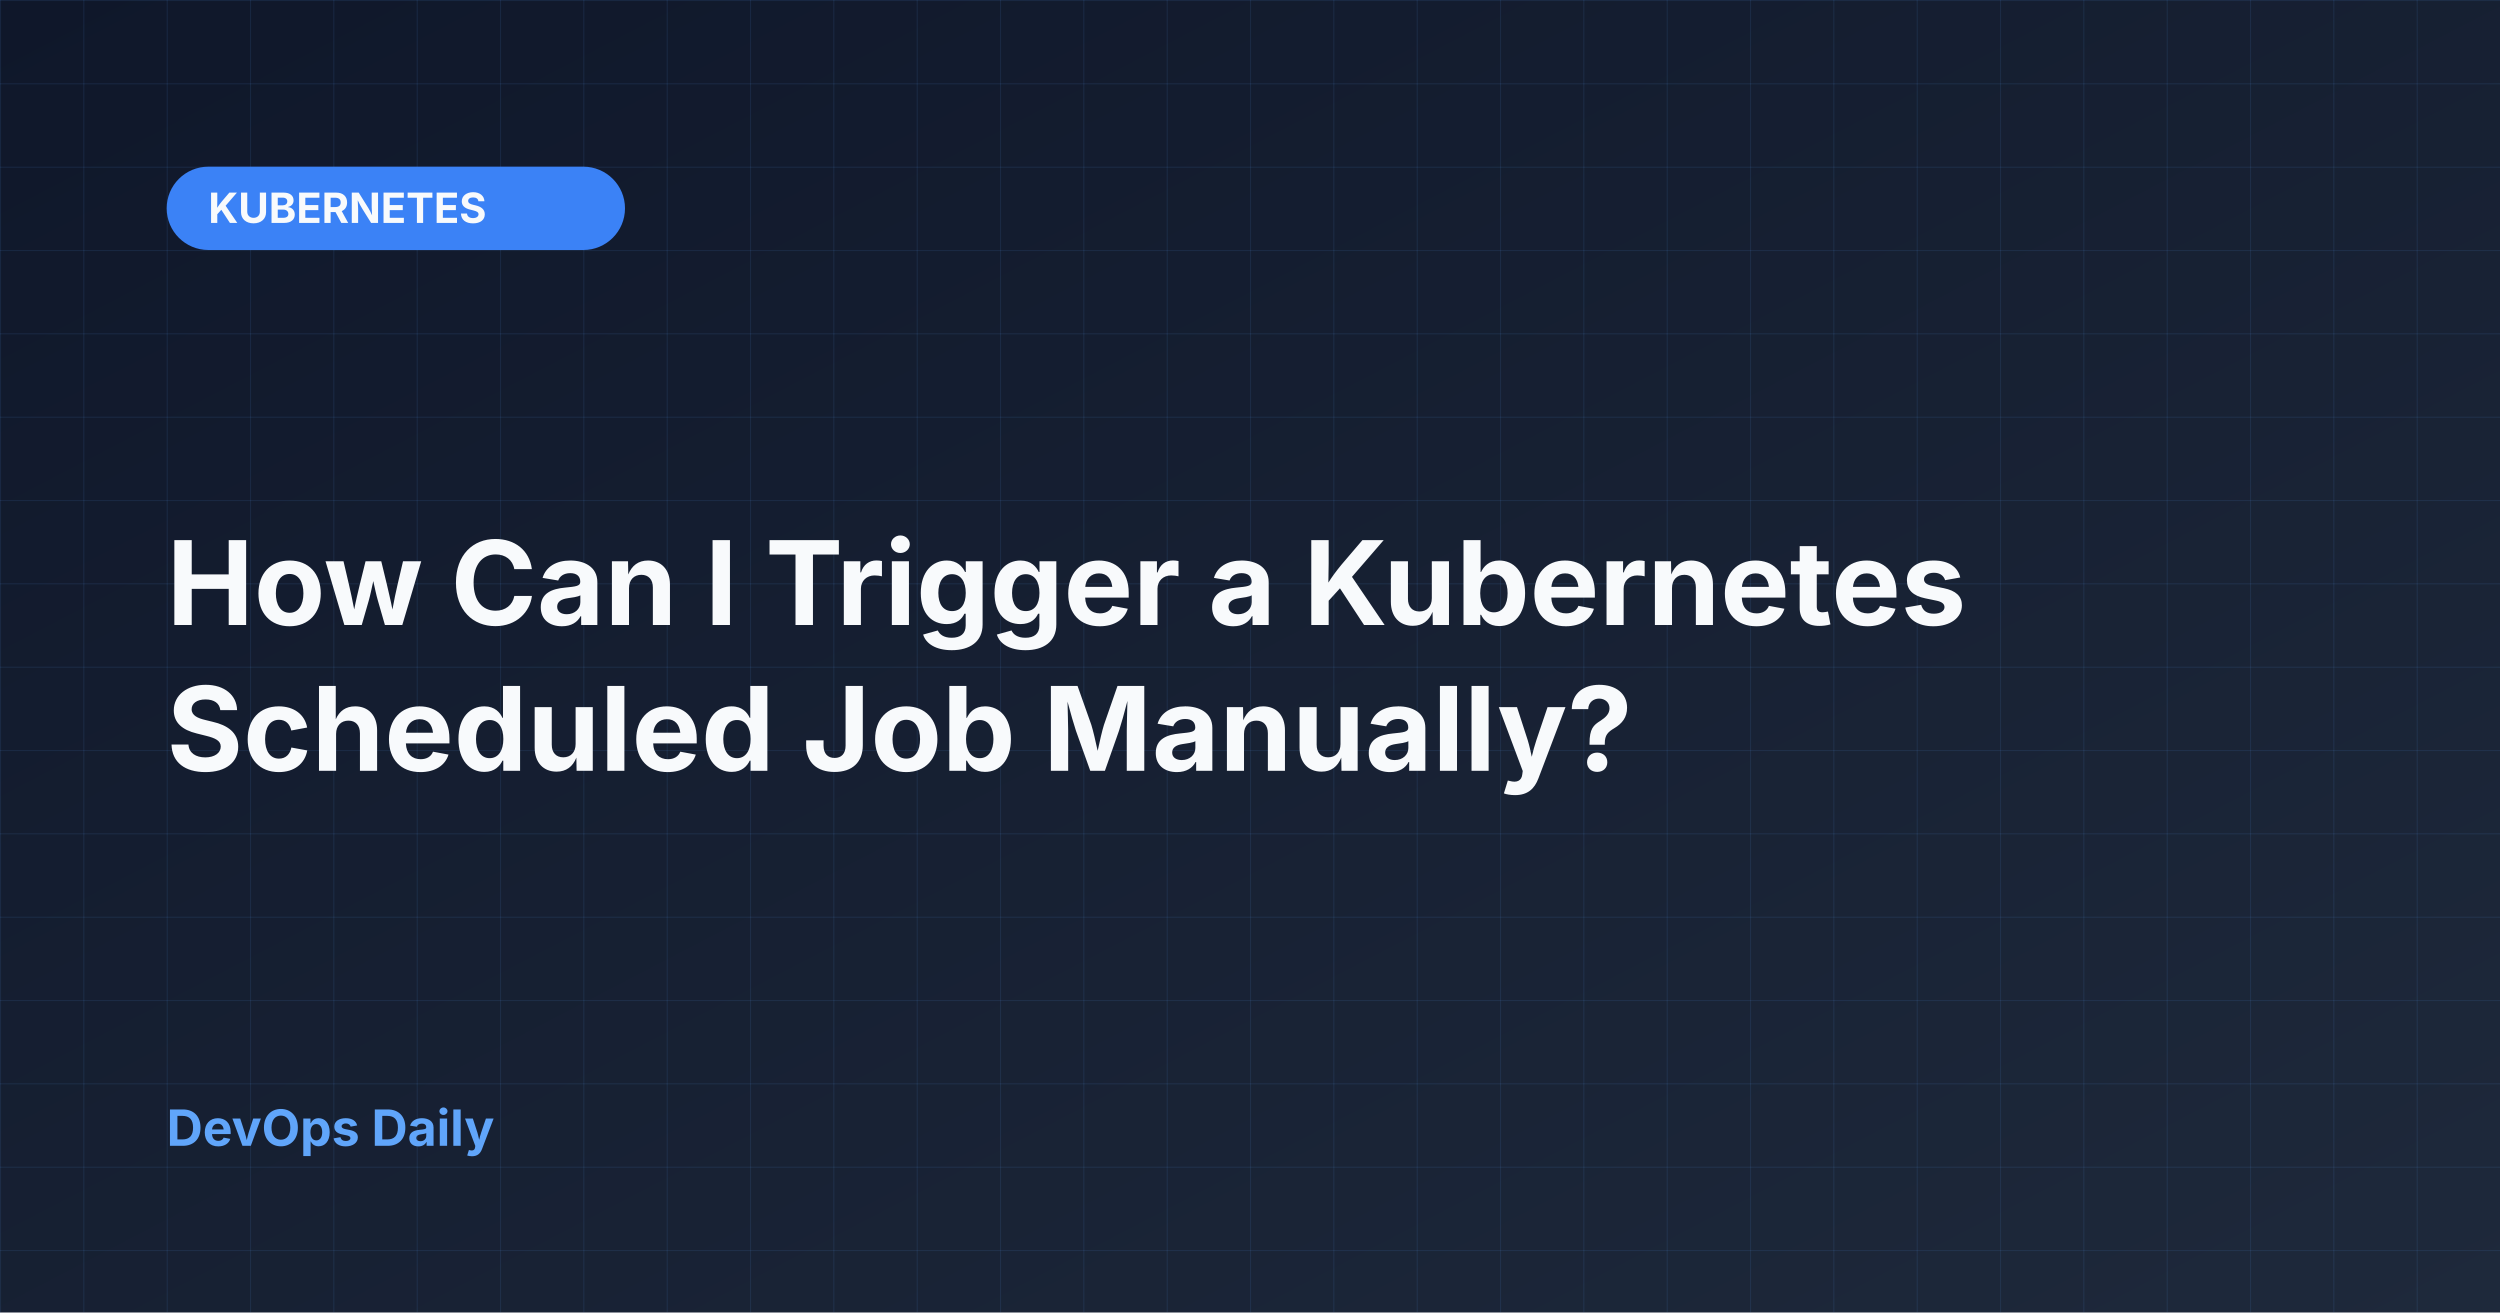
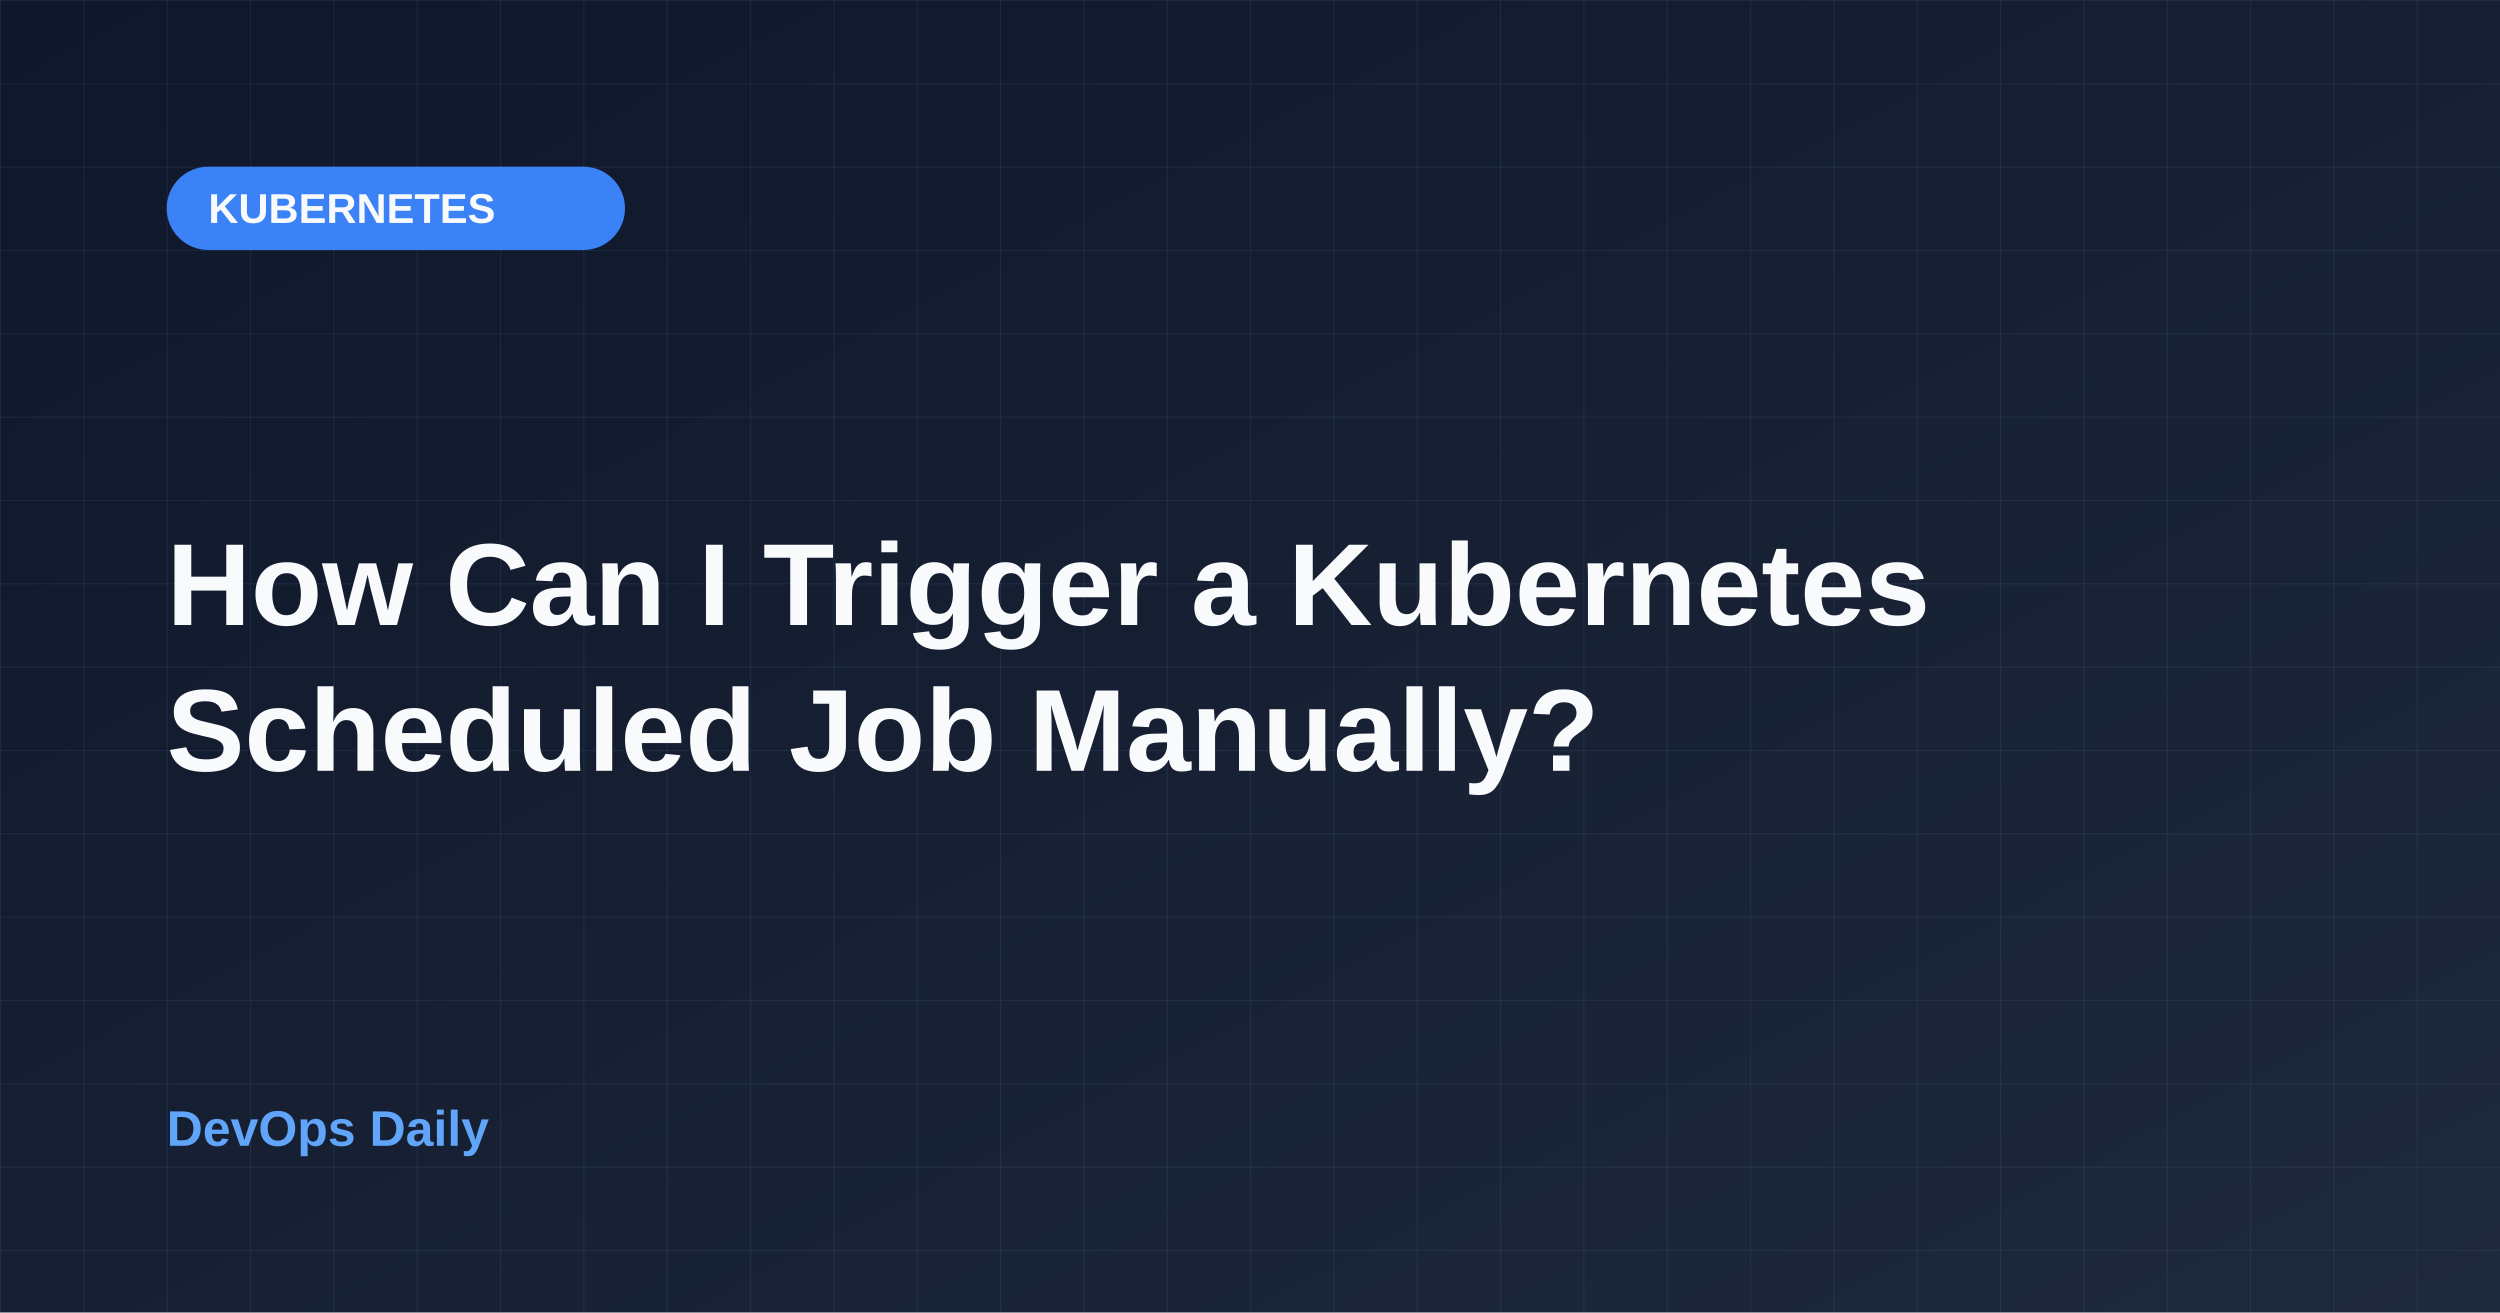
<svg xmlns="http://www.w3.org/2000/svg" width="1200" height="630">
  <defs>
    <linearGradient id="bgGradient" x1="0%" y1="0%" x2="100%" y2="100%">
      <stop offset="0%" style="stop-color:#0f172a;stop-opacity:1" />
      <stop offset="100%" style="stop-color:#1e293b;stop-opacity:1" />
    </linearGradient>
    <pattern id="grid" x="0" y="0" width="40" height="40" patternUnits="userSpaceOnUse">
      <line x1="0" y1="0" x2="0" y2="40" stroke="#60a5fa" stroke-width="1" opacity="0.1" />
      <line x1="0" y1="0" x2="40" y2="0" stroke="#60a5fa" stroke-width="1" opacity="0.1" />
    </pattern>
  </defs>
  <rect width="1200" height="630" fill="url(#bgGradient)" />
  <rect width="1200" height="630" fill="url(#grid)" />
  <rect x="80" y="80" width="220" height="40" rx="20" fill="#3b82f6" />
-   <text x="100" y="107" font-family="system-ui, -apple-system, sans-serif" font-size="20" font-weight="bold" fill="#f8fafc">KUBERNETES</text>
-   <text x="80" y="300" font-family="system-ui, -apple-system, sans-serif" font-size="56" font-weight="bold" fill="#f8fafc">How Can I Trigger a Kubernetes</text>
-   <text x="80" y="370" font-family="system-ui, -apple-system, sans-serif" font-size="56" font-weight="bold" fill="#f8fafc">Scheduled Job Manually?</text>
-   <text x="80" y="550" font-family="system-ui, -apple-system, sans-serif" font-size="24" font-weight="bold" fill="#60a5fa">DevOps Daily</text>
+   <text x="100" y="107" font-family="Arial, sans-serif" font-size="20" font-weight="bold" fill="#f8fafc">KUBERNETES</text>
+   <text x="80" y="300" font-family="Arial, sans-serif" font-size="56" font-weight="bold" fill="#f8fafc">How Can I Trigger a Kubernetes</text>
+   <text x="80" y="370" font-family="Arial, sans-serif" font-size="56" font-weight="bold" fill="#f8fafc">Scheduled Job Manually?</text>
+   <text x="80" y="550" font-family="Arial, sans-serif" font-size="24" font-weight="bold" fill="#60a5fa">DevOps Daily</text>
</svg>
